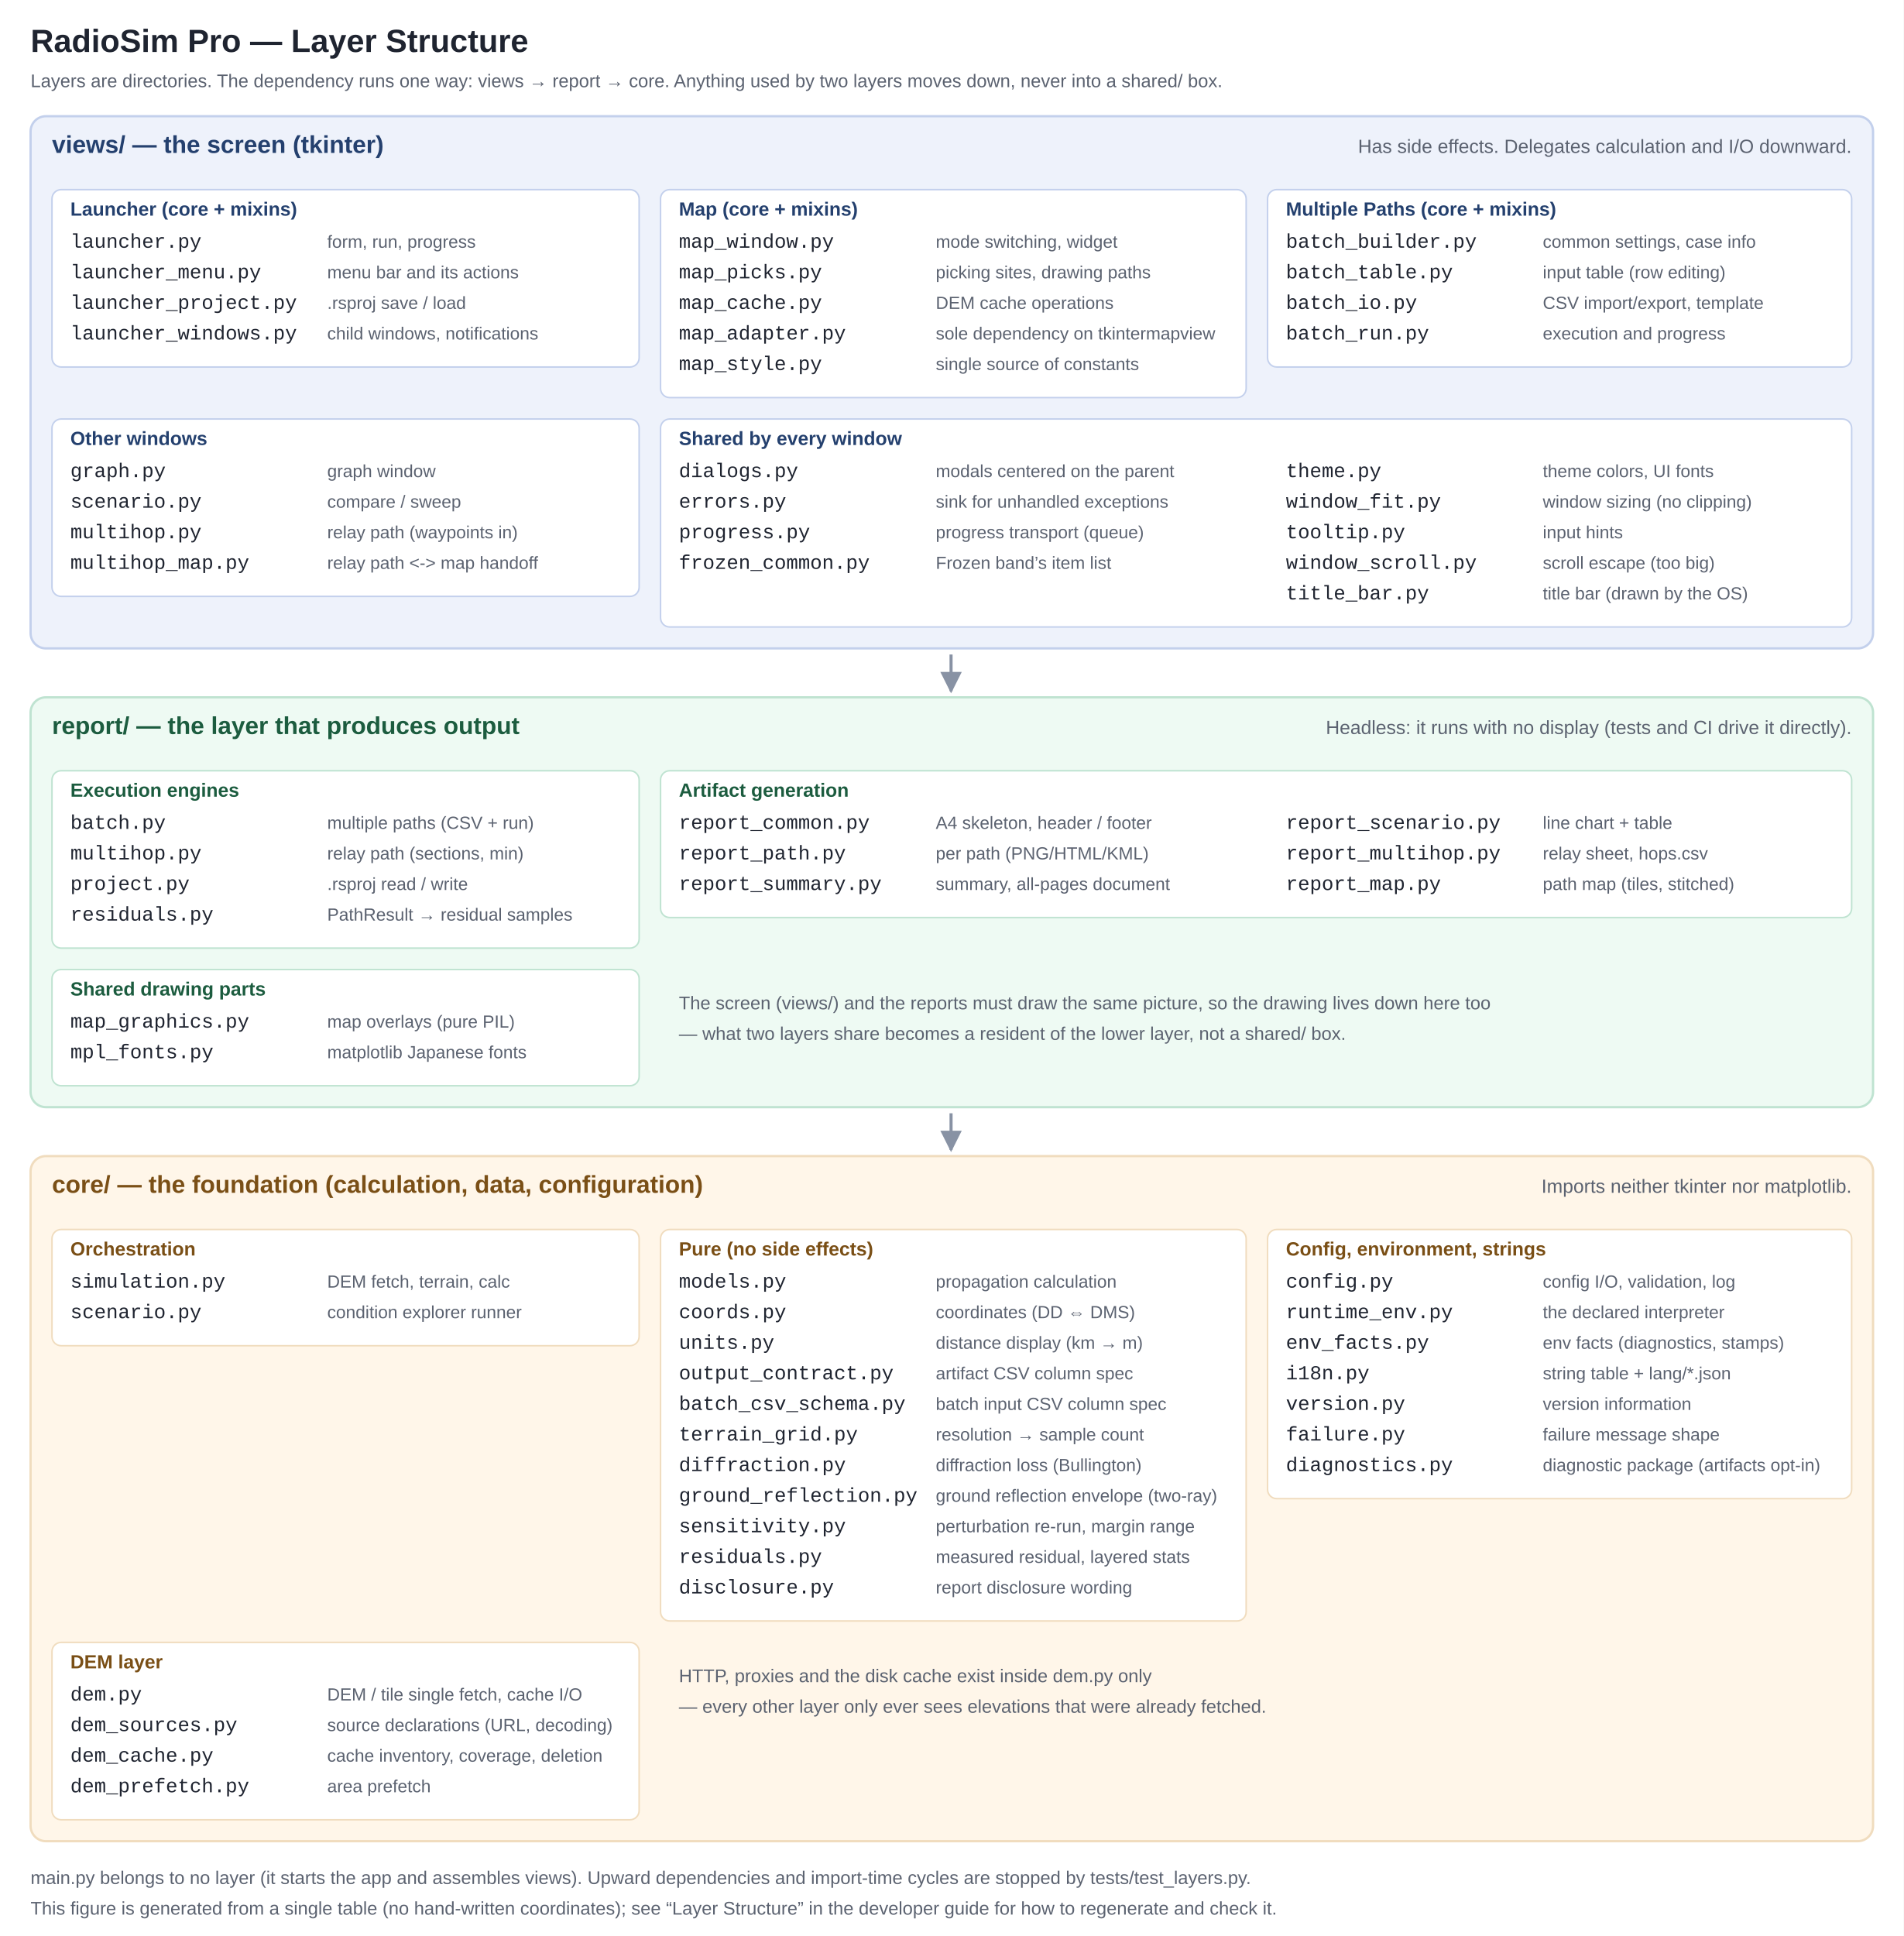
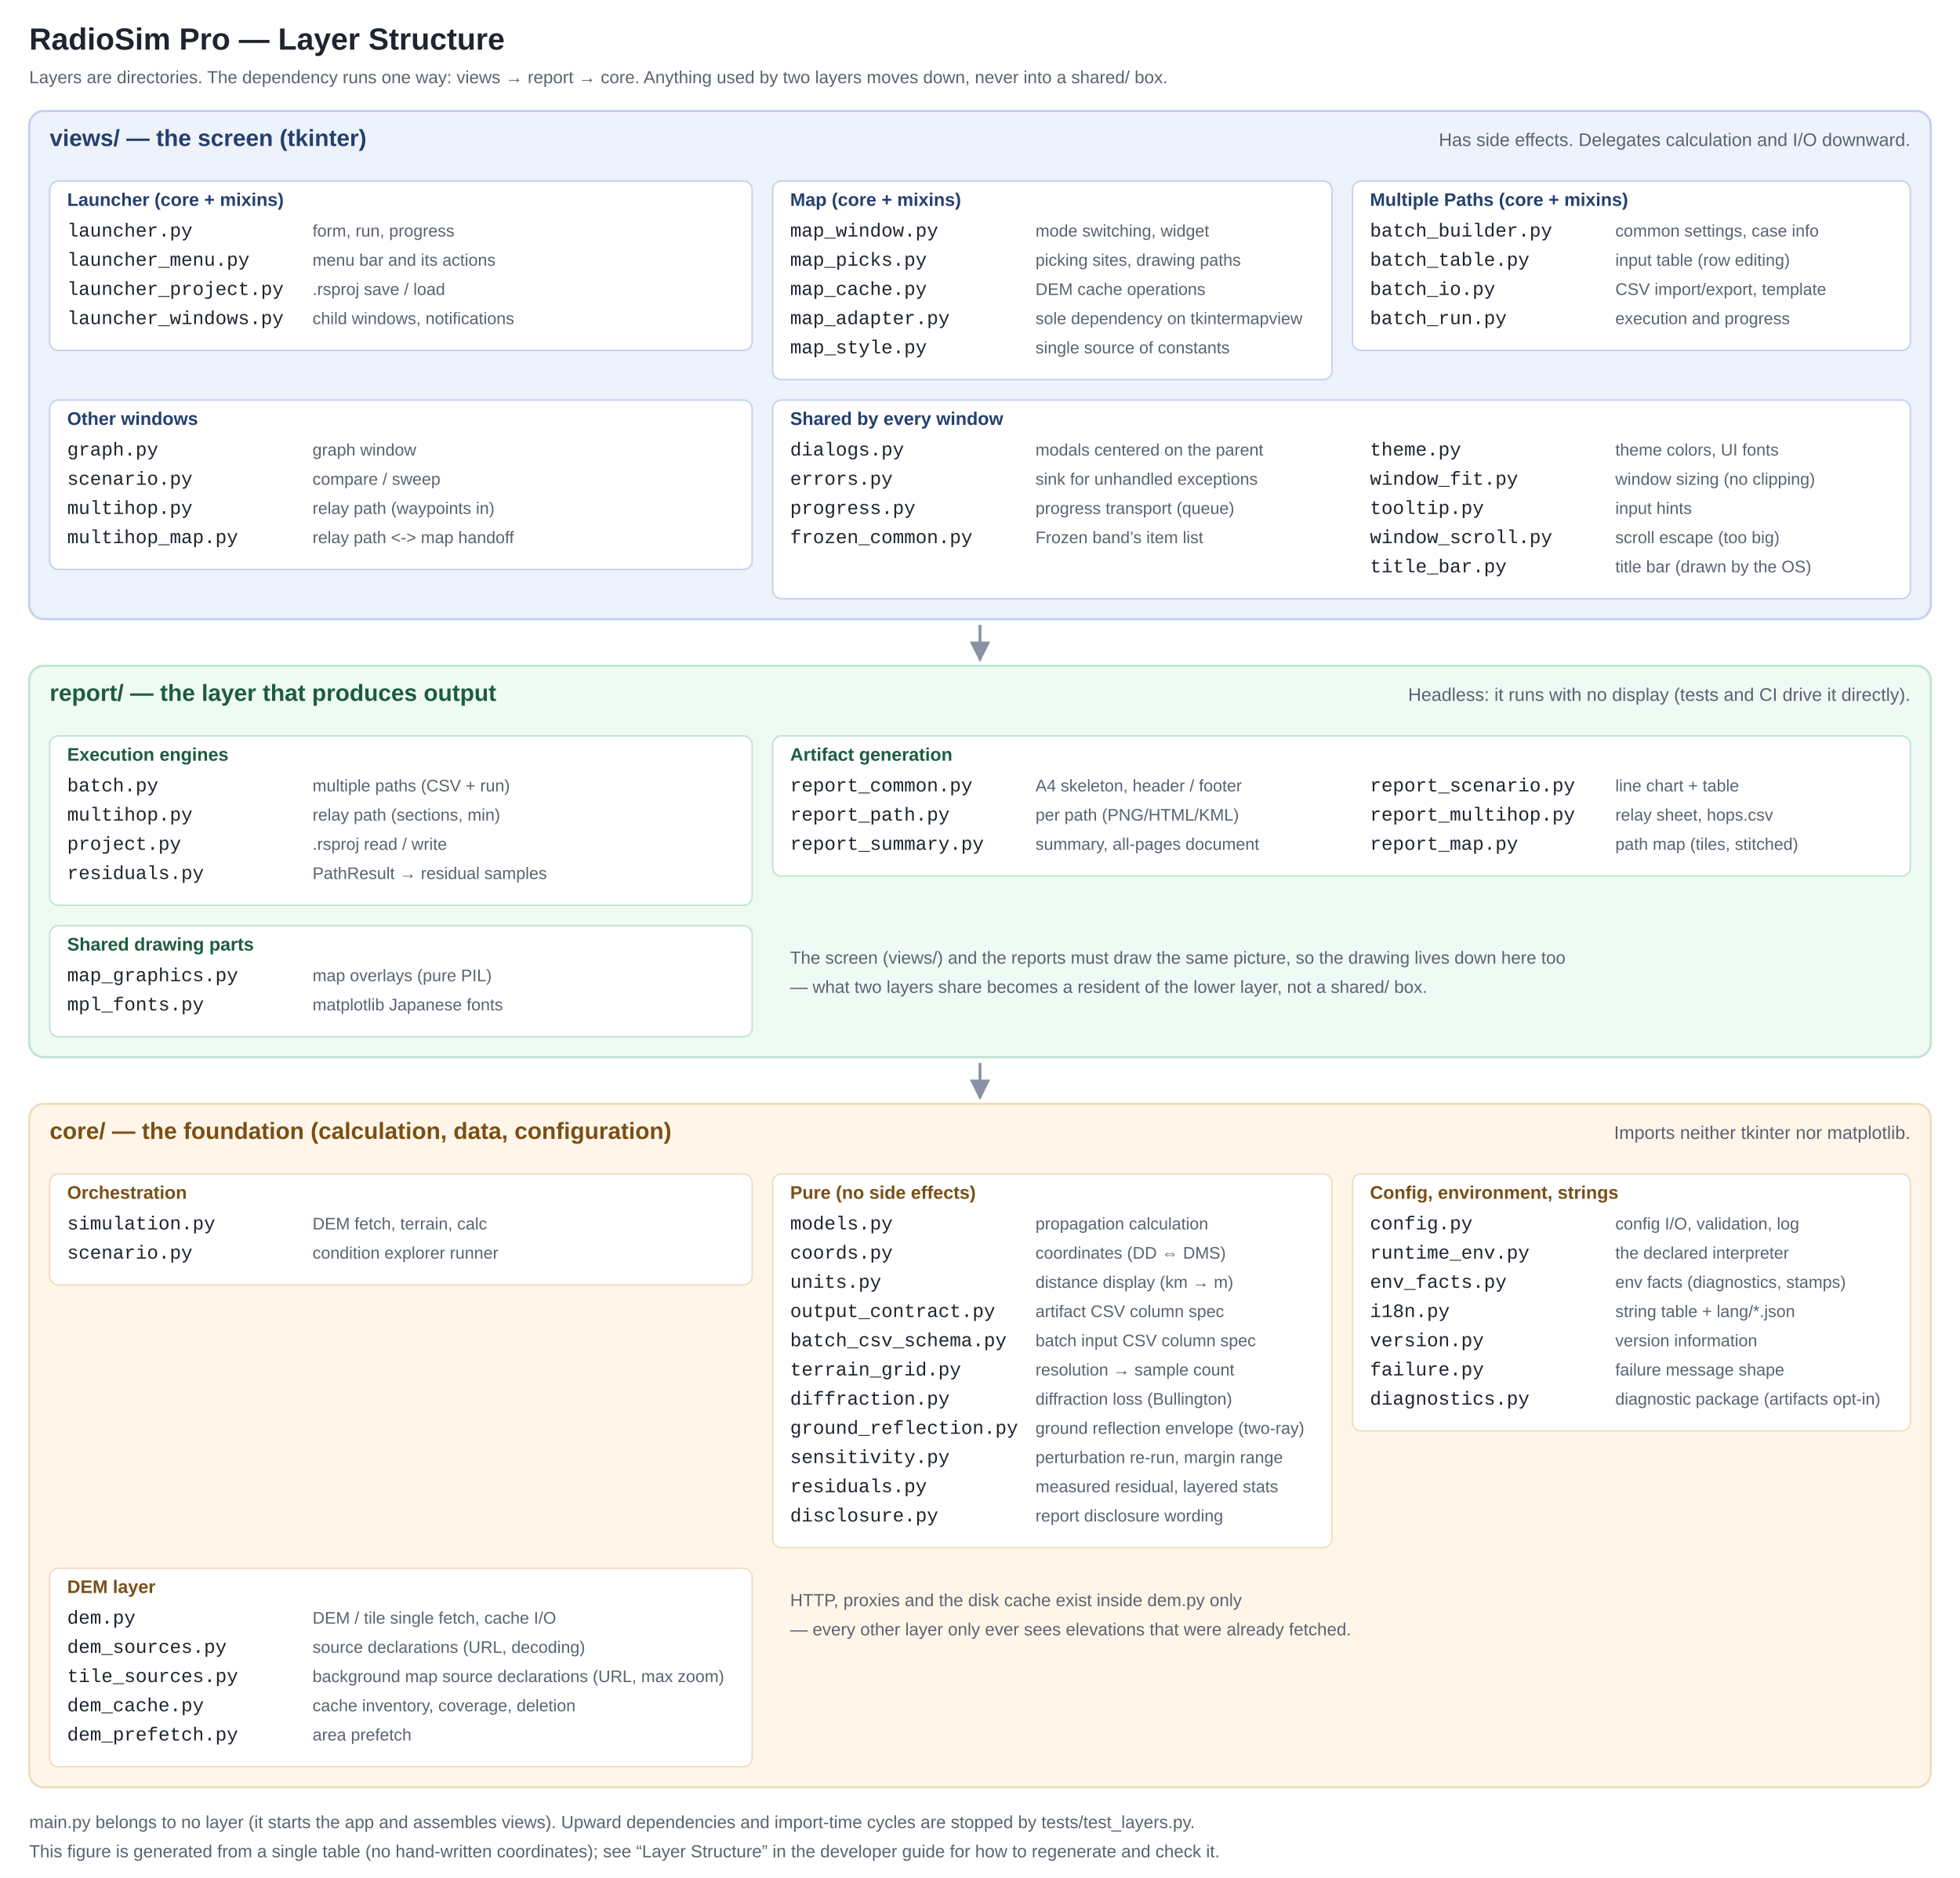
- <svg xmlns="http://www.w3.org/2000/svg" viewBox="0 0 1245 1266" width="1245" height="1266" role="img" aria-labelledby="ttl desc" font-family="Arial,Helvetica,'Segoe UI',sans-serif">
+ <svg xmlns="http://www.w3.org/2000/svg" viewBox="0 0 1342 1286" width="1342" height="1286" role="img" aria-labelledby="ttl desc" font-family="Arial,Helvetica,'Segoe UI',sans-serif">
  <defs>
    <marker id="ar" viewBox="0 0 10 10" refX="9" refY="5" markerWidth="7" markerHeight="7" orient="auto-start-reverse">
      <path d="M0,0 L10,5 L0,10 z" fill="#8892a4" />
    </marker>
    <style>
      .band  { stroke-width:1.5 }
      .card  { fill:#ffffff; stroke-width:1 }
      .lname { font-size:16px; font-weight:700 }
      .lrule { font-size:12.5px; fill:#5b6270 }
      .ctitle{ font-size:12.5px; font-weight:700 }
      .mod   { font-size:13px; font-family:Consolas,'Courier New',monospace; fill:#1f2430 }
      .role  { font-size:11.5px; fill:#5b6270 }
      .note  { font-size:12px; fill:#5b6270 }
      .arrow { stroke:#8892a4; stroke-width:2; marker-end:url(#ar) }
    </style>
  </defs>
-   <rect width="1245" height="1266" fill="#ffffff" />
+   <rect width="1342" height="1286" fill="#ffffff" />
  <text x="20" y="34" font-size="21" font-weight="700" fill="#1f2430">RadioSim Pro — Layer Structure</text>
  <text x="20" y="57" class="note">Layers are directories. The dependency runs one way: views → report → core. Anything used by two layers moves down, never into a shared/ box.</text>
-   <rect class="band" x="20" y="76" width="1205" height="348" rx="10" fill="#eef2fb" stroke="#c3d0ec" />
+   <rect class="band" x="20" y="76" width="1302" height="348" rx="10" fill="#eef2fb" stroke="#c3d0ec" />
  <text x="34" y="100" class="lname" fill="#24406e">views/ — the screen (tkinter)</text>
-   <text x="1211" y="100" class="lrule" text-anchor="end">Has side effects. Delegates calculation and I/O downward.</text>
-   <g>
-     <rect class="card" x="34" y="124" width="384" height="116" rx="6" stroke="#c3d0ec" />
+   <text x="1308" y="100" class="lrule" text-anchor="end">Has side effects. Delegates calculation and I/O downward.</text>
+   <g>
+     <rect class="card" x="34" y="124" width="481" height="116" rx="6" stroke="#c3d0ec" />
    <text x="46" y="141" class="ctitle" fill="#24406e">Launcher (core + mixins)</text>
    <text x="46" y="162" class="mod">launcher.py</text>
    <text x="214" y="162" class="role">form, run, progress</text>
    <text x="46" y="182" class="mod">launcher_menu.py</text>
    <text x="214" y="182" class="role">menu bar and its actions</text>
    <text x="46" y="202" class="mod">launcher_project.py</text>
    <text x="214" y="202" class="role">.rsproj save / load</text>
    <text x="46" y="222" class="mod">launcher_windows.py</text>
    <text x="214" y="222" class="role">child windows, notifications</text>
-     <rect class="card" x="432" y="124" width="383" height="136" rx="6" stroke="#c3d0ec" />
-     <text x="444" y="141" class="ctitle" fill="#24406e">Map (core + mixins)</text>
-     <text x="444" y="162" class="mod">map_window.py</text>
-     <text x="612" y="162" class="role">mode switching, widget</text>
-     <text x="444" y="182" class="mod">map_picks.py</text>
-     <text x="612" y="182" class="role">picking sites, drawing paths</text>
-     <text x="444" y="202" class="mod">map_cache.py</text>
-     <text x="612" y="202" class="role">DEM cache operations</text>
-     <text x="444" y="222" class="mod">map_adapter.py</text>
-     <text x="612" y="222" class="role">sole dependency on tkintermapview</text>
-     <text x="444" y="242" class="mod">map_style.py</text>
-     <text x="612" y="242" class="role">single source of constants</text>
-     <rect class="card" x="829" y="124" width="382" height="116" rx="6" stroke="#c3d0ec" />
-     <text x="841" y="141" class="ctitle" fill="#24406e">Multiple Paths (core + mixins)</text>
-     <text x="841" y="162" class="mod">batch_builder.py</text>
-     <text x="1009" y="162" class="role">common settings, case info</text>
-     <text x="841" y="182" class="mod">batch_table.py</text>
-     <text x="1009" y="182" class="role">input table (row editing)</text>
-     <text x="841" y="202" class="mod">batch_io.py</text>
-     <text x="1009" y="202" class="role">CSV import/export, template</text>
-     <text x="841" y="222" class="mod">batch_run.py</text>
-     <text x="1009" y="222" class="role">execution and progress</text>
-   </g>
-   <g>
-     <rect class="card" x="34" y="274" width="384" height="116" rx="6" stroke="#c3d0ec" />
+     <rect class="card" x="529" y="124" width="383" height="136" rx="6" stroke="#c3d0ec" />
+     <text x="541" y="141" class="ctitle" fill="#24406e">Map (core + mixins)</text>
+     <text x="541" y="162" class="mod">map_window.py</text>
+     <text x="709" y="162" class="role">mode switching, widget</text>
+     <text x="541" y="182" class="mod">map_picks.py</text>
+     <text x="709" y="182" class="role">picking sites, drawing paths</text>
+     <text x="541" y="202" class="mod">map_cache.py</text>
+     <text x="709" y="202" class="role">DEM cache operations</text>
+     <text x="541" y="222" class="mod">map_adapter.py</text>
+     <text x="709" y="222" class="role">sole dependency on tkintermapview</text>
+     <text x="541" y="242" class="mod">map_style.py</text>
+     <text x="709" y="242" class="role">single source of constants</text>
+     <rect class="card" x="926" y="124" width="382" height="116" rx="6" stroke="#c3d0ec" />
+     <text x="938" y="141" class="ctitle" fill="#24406e">Multiple Paths (core + mixins)</text>
+     <text x="938" y="162" class="mod">batch_builder.py</text>
+     <text x="1106" y="162" class="role">common settings, case info</text>
+     <text x="938" y="182" class="mod">batch_table.py</text>
+     <text x="1106" y="182" class="role">input table (row editing)</text>
+     <text x="938" y="202" class="mod">batch_io.py</text>
+     <text x="1106" y="202" class="role">CSV import/export, template</text>
+     <text x="938" y="222" class="mod">batch_run.py</text>
+     <text x="1106" y="222" class="role">execution and progress</text>
+   </g>
+   <g>
+     <rect class="card" x="34" y="274" width="481" height="116" rx="6" stroke="#c3d0ec" />
    <text x="46" y="291" class="ctitle" fill="#24406e">Other windows</text>
    <text x="46" y="312" class="mod">graph.py</text>
    <text x="214" y="312" class="role">graph window</text>
    <text x="46" y="332" class="mod">scenario.py</text>
    <text x="214" y="332" class="role">compare / sweep</text>
    <text x="46" y="352" class="mod">multihop.py</text>
    <text x="214" y="352" class="role">relay path (waypoints in)</text>
    <text x="46" y="372" class="mod">multihop_map.py</text>
    <text x="214" y="372" class="role">relay path &lt;-&gt; map handoff</text>
-     <rect class="card" x="432" y="274" width="779" height="136" rx="6" stroke="#c3d0ec" />
-     <text x="444" y="291" class="ctitle" fill="#24406e">Shared by every window</text>
-     <text x="444" y="312" class="mod">dialogs.py</text>
-     <text x="612" y="312" class="role">modals centered on the parent</text>
-     <text x="444" y="332" class="mod">errors.py</text>
-     <text x="612" y="332" class="role">sink for unhandled exceptions</text>
-     <text x="444" y="352" class="mod">progress.py</text>
-     <text x="612" y="352" class="role">progress transport (queue)</text>
-     <text x="444" y="372" class="mod">frozen_common.py</text>
-     <text x="612" y="372" class="role">Frozen band’s item list</text>
-     <text x="841" y="312" class="mod">theme.py</text>
-     <text x="1009" y="312" class="role">theme colors, UI fonts</text>
-     <text x="841" y="332" class="mod">window_fit.py</text>
-     <text x="1009" y="332" class="role">window sizing (no clipping)</text>
-     <text x="841" y="352" class="mod">tooltip.py</text>
-     <text x="1009" y="352" class="role">input hints</text>
-     <text x="841" y="372" class="mod">window_scroll.py</text>
-     <text x="1009" y="372" class="role">scroll escape (too big)</text>
-     <text x="841" y="392" class="mod">title_bar.py</text>
-     <text x="1009" y="392" class="role">title bar (drawn by the OS)</text>
-   </g>
-   <line class="arrow" x1="622" y1="428" x2="622" y2="452" />
-   <rect class="band" x="20" y="456" width="1205" height="268" rx="10" fill="#eefaf3" stroke="#bfe3d1" />
+     <rect class="card" x="529" y="274" width="779" height="136" rx="6" stroke="#c3d0ec" />
+     <text x="541" y="291" class="ctitle" fill="#24406e">Shared by every window</text>
+     <text x="541" y="312" class="mod">dialogs.py</text>
+     <text x="709" y="312" class="role">modals centered on the parent</text>
+     <text x="541" y="332" class="mod">errors.py</text>
+     <text x="709" y="332" class="role">sink for unhandled exceptions</text>
+     <text x="541" y="352" class="mod">progress.py</text>
+     <text x="709" y="352" class="role">progress transport (queue)</text>
+     <text x="541" y="372" class="mod">frozen_common.py</text>
+     <text x="709" y="372" class="role">Frozen band’s item list</text>
+     <text x="938" y="312" class="mod">theme.py</text>
+     <text x="1106" y="312" class="role">theme colors, UI fonts</text>
+     <text x="938" y="332" class="mod">window_fit.py</text>
+     <text x="1106" y="332" class="role">window sizing (no clipping)</text>
+     <text x="938" y="352" class="mod">tooltip.py</text>
+     <text x="1106" y="352" class="role">input hints</text>
+     <text x="938" y="372" class="mod">window_scroll.py</text>
+     <text x="1106" y="372" class="role">scroll escape (too big)</text>
+     <text x="938" y="392" class="mod">title_bar.py</text>
+     <text x="1106" y="392" class="role">title bar (drawn by the OS)</text>
+   </g>
+   <line class="arrow" x1="671" y1="428" x2="671" y2="452" />
+   <rect class="band" x="20" y="456" width="1302" height="268" rx="10" fill="#eefaf3" stroke="#bfe3d1" />
  <text x="34" y="480" class="lname" fill="#1c5c3f">report/ — the layer that produces output</text>
-   <text x="1211" y="480" class="lrule" text-anchor="end">Headless: it runs with no display (tests and CI drive it directly).</text>
-   <g>
-     <rect class="card" x="34" y="504" width="384" height="116" rx="6" stroke="#bfe3d1" />
+   <text x="1308" y="480" class="lrule" text-anchor="end">Headless: it runs with no display (tests and CI drive it directly).</text>
+   <g>
+     <rect class="card" x="34" y="504" width="481" height="116" rx="6" stroke="#bfe3d1" />
    <text x="46" y="521" class="ctitle" fill="#1c5c3f">Execution engines</text>
    <text x="46" y="542" class="mod">batch.py</text>
    <text x="214" y="542" class="role">multiple paths (CSV + run)</text>
    <text x="46" y="562" class="mod">multihop.py</text>
    <text x="214" y="562" class="role">relay path (sections, min)</text>
    <text x="46" y="582" class="mod">project.py</text>
    <text x="214" y="582" class="role">.rsproj read / write</text>
    <text x="46" y="602" class="mod">residuals.py</text>
    <text x="214" y="602" class="role">PathResult → residual samples</text>
-     <rect class="card" x="432" y="504" width="779" height="96" rx="6" stroke="#bfe3d1" />
-     <text x="444" y="521" class="ctitle" fill="#1c5c3f">Artifact generation</text>
-     <text x="444" y="542" class="mod">report_common.py</text>
-     <text x="612" y="542" class="role">A4 skeleton, header / footer</text>
-     <text x="444" y="562" class="mod">report_path.py</text>
-     <text x="612" y="562" class="role">per path (PNG/HTML/KML)</text>
-     <text x="444" y="582" class="mod">report_summary.py</text>
-     <text x="612" y="582" class="role">summary, all-pages document</text>
-     <text x="841" y="542" class="mod">report_scenario.py</text>
-     <text x="1009" y="542" class="role">line chart + table</text>
-     <text x="841" y="562" class="mod">report_multihop.py</text>
-     <text x="1009" y="562" class="role">relay sheet, hops.csv</text>
-     <text x="841" y="582" class="mod">report_map.py</text>
-     <text x="1009" y="582" class="role">path map (tiles, stitched)</text>
-   </g>
-   <g>
-     <rect class="card" x="34" y="634" width="384" height="76" rx="6" stroke="#bfe3d1" />
+     <rect class="card" x="529" y="504" width="779" height="96" rx="6" stroke="#bfe3d1" />
+     <text x="541" y="521" class="ctitle" fill="#1c5c3f">Artifact generation</text>
+     <text x="541" y="542" class="mod">report_common.py</text>
+     <text x="709" y="542" class="role">A4 skeleton, header / footer</text>
+     <text x="541" y="562" class="mod">report_path.py</text>
+     <text x="709" y="562" class="role">per path (PNG/HTML/KML)</text>
+     <text x="541" y="582" class="mod">report_summary.py</text>
+     <text x="709" y="582" class="role">summary, all-pages document</text>
+     <text x="938" y="542" class="mod">report_scenario.py</text>
+     <text x="1106" y="542" class="role">line chart + table</text>
+     <text x="938" y="562" class="mod">report_multihop.py</text>
+     <text x="1106" y="562" class="role">relay sheet, hops.csv</text>
+     <text x="938" y="582" class="mod">report_map.py</text>
+     <text x="1106" y="582" class="role">path map (tiles, stitched)</text>
+   </g>
+   <g>
+     <rect class="card" x="34" y="634" width="481" height="76" rx="6" stroke="#bfe3d1" />
    <text x="46" y="651" class="ctitle" fill="#1c5c3f">Shared drawing parts</text>
    <text x="46" y="672" class="mod">map_graphics.py</text>
    <text x="214" y="672" class="role">map overlays (pure PIL)</text>
    <text x="46" y="692" class="mod">mpl_fonts.py</text>
    <text x="214" y="692" class="role">matplotlib Japanese fonts</text>
-     <text x="444" y="660" class="note">The screen (views/) and the reports must draw the same picture, so the drawing lives down here too</text>
-     <text x="444" y="680" class="note">— what two layers share becomes a resident of the lower layer, not a shared/ box.</text>
-   </g>
-   <line class="arrow" x1="622" y1="728" x2="622" y2="752" />
-   <rect class="band" x="20" y="756" width="1205" height="448" rx="10" fill="#fff6e9" stroke="#f0dcbe" />
+     <text x="541" y="660" class="note">The screen (views/) and the reports must draw the same picture, so the drawing lives down here too</text>
+     <text x="541" y="680" class="note">— what two layers share becomes a resident of the lower layer, not a shared/ box.</text>
+   </g>
+   <line class="arrow" x1="671" y1="728" x2="671" y2="752" />
+   <rect class="band" x="20" y="756" width="1302" height="468" rx="10" fill="#fff6e9" stroke="#f0dcbe" />
  <text x="34" y="780" class="lname" fill="#7a4f16">core/ — the foundation (calculation, data, configuration)</text>
-   <text x="1211" y="780" class="lrule" text-anchor="end">Imports neither tkinter nor matplotlib.</text>
-   <g>
-     <rect class="card" x="34" y="804" width="384" height="76" rx="6" stroke="#f0dcbe" />
+   <text x="1308" y="780" class="lrule" text-anchor="end">Imports neither tkinter nor matplotlib.</text>
+   <g>
+     <rect class="card" x="34" y="804" width="481" height="76" rx="6" stroke="#f0dcbe" />
    <text x="46" y="821" class="ctitle" fill="#7a4f16">Orchestration</text>
    <text x="46" y="842" class="mod">simulation.py</text>
    <text x="214" y="842" class="role">DEM fetch, terrain, calc</text>
    <text x="46" y="862" class="mod">scenario.py</text>
    <text x="214" y="862" class="role">condition explorer runner</text>
-     <rect class="card" x="432" y="804" width="383" height="256" rx="6" stroke="#f0dcbe" />
-     <text x="444" y="821" class="ctitle" fill="#7a4f16">Pure (no side effects)</text>
-     <text x="444" y="842" class="mod">models.py</text>
-     <text x="612" y="842" class="role">propagation calculation</text>
-     <text x="444" y="862" class="mod">coords.py</text>
-     <text x="612" y="862" class="role">coordinates (DD ⇔ DMS)</text>
-     <text x="444" y="882" class="mod">units.py</text>
-     <text x="612" y="882" class="role">distance display (km → m)</text>
-     <text x="444" y="902" class="mod">output_contract.py</text>
-     <text x="612" y="902" class="role">artifact CSV column spec</text>
-     <text x="444" y="922" class="mod">batch_csv_schema.py</text>
-     <text x="612" y="922" class="role">batch input CSV column spec</text>
-     <text x="444" y="942" class="mod">terrain_grid.py</text>
-     <text x="612" y="942" class="role">resolution → sample count</text>
-     <text x="444" y="962" class="mod">diffraction.py</text>
-     <text x="612" y="962" class="role">diffraction loss (Bullington)</text>
-     <text x="444" y="982" class="mod">ground_reflection.py</text>
-     <text x="612" y="982" class="role">ground reflection envelope (two-ray)</text>
-     <text x="444" y="1002" class="mod">sensitivity.py</text>
-     <text x="612" y="1002" class="role">perturbation re-run, margin range</text>
-     <text x="444" y="1022" class="mod">residuals.py</text>
-     <text x="612" y="1022" class="role">measured residual, layered stats</text>
-     <text x="444" y="1042" class="mod">disclosure.py</text>
-     <text x="612" y="1042" class="role">report disclosure wording</text>
-     <rect class="card" x="829" y="804" width="382" height="176" rx="6" stroke="#f0dcbe" />
-     <text x="841" y="821" class="ctitle" fill="#7a4f16">Config, environment, strings</text>
-     <text x="841" y="842" class="mod">config.py</text>
-     <text x="1009" y="842" class="role">config I/O, validation, log</text>
-     <text x="841" y="862" class="mod">runtime_env.py</text>
-     <text x="1009" y="862" class="role">the declared interpreter</text>
-     <text x="841" y="882" class="mod">env_facts.py</text>
-     <text x="1009" y="882" class="role">env facts (diagnostics, stamps)</text>
-     <text x="841" y="902" class="mod">i18n.py</text>
-     <text x="1009" y="902" class="role">string table + lang/*.json</text>
-     <text x="841" y="922" class="mod">version.py</text>
-     <text x="1009" y="922" class="role">version information</text>
-     <text x="841" y="942" class="mod">failure.py</text>
-     <text x="1009" y="942" class="role">failure message shape</text>
-     <text x="841" y="962" class="mod">diagnostics.py</text>
-     <text x="1009" y="962" class="role">diagnostic package (artifacts opt-in)</text>
-   </g>
-   <g>
-     <rect class="card" x="34" y="1074" width="384" height="116" rx="6" stroke="#f0dcbe" />
+     <rect class="card" x="529" y="804" width="383" height="256" rx="6" stroke="#f0dcbe" />
+     <text x="541" y="821" class="ctitle" fill="#7a4f16">Pure (no side effects)</text>
+     <text x="541" y="842" class="mod">models.py</text>
+     <text x="709" y="842" class="role">propagation calculation</text>
+     <text x="541" y="862" class="mod">coords.py</text>
+     <text x="709" y="862" class="role">coordinates (DD ⇔ DMS)</text>
+     <text x="541" y="882" class="mod">units.py</text>
+     <text x="709" y="882" class="role">distance display (km → m)</text>
+     <text x="541" y="902" class="mod">output_contract.py</text>
+     <text x="709" y="902" class="role">artifact CSV column spec</text>
+     <text x="541" y="922" class="mod">batch_csv_schema.py</text>
+     <text x="709" y="922" class="role">batch input CSV column spec</text>
+     <text x="541" y="942" class="mod">terrain_grid.py</text>
+     <text x="709" y="942" class="role">resolution → sample count</text>
+     <text x="541" y="962" class="mod">diffraction.py</text>
+     <text x="709" y="962" class="role">diffraction loss (Bullington)</text>
+     <text x="541" y="982" class="mod">ground_reflection.py</text>
+     <text x="709" y="982" class="role">ground reflection envelope (two-ray)</text>
+     <text x="541" y="1002" class="mod">sensitivity.py</text>
+     <text x="709" y="1002" class="role">perturbation re-run, margin range</text>
+     <text x="541" y="1022" class="mod">residuals.py</text>
+     <text x="709" y="1022" class="role">measured residual, layered stats</text>
+     <text x="541" y="1042" class="mod">disclosure.py</text>
+     <text x="709" y="1042" class="role">report disclosure wording</text>
+     <rect class="card" x="926" y="804" width="382" height="176" rx="6" stroke="#f0dcbe" />
+     <text x="938" y="821" class="ctitle" fill="#7a4f16">Config, environment, strings</text>
+     <text x="938" y="842" class="mod">config.py</text>
+     <text x="1106" y="842" class="role">config I/O, validation, log</text>
+     <text x="938" y="862" class="mod">runtime_env.py</text>
+     <text x="1106" y="862" class="role">the declared interpreter</text>
+     <text x="938" y="882" class="mod">env_facts.py</text>
+     <text x="1106" y="882" class="role">env facts (diagnostics, stamps)</text>
+     <text x="938" y="902" class="mod">i18n.py</text>
+     <text x="1106" y="902" class="role">string table + lang/*.json</text>
+     <text x="938" y="922" class="mod">version.py</text>
+     <text x="1106" y="922" class="role">version information</text>
+     <text x="938" y="942" class="mod">failure.py</text>
+     <text x="1106" y="942" class="role">failure message shape</text>
+     <text x="938" y="962" class="mod">diagnostics.py</text>
+     <text x="1106" y="962" class="role">diagnostic package (artifacts opt-in)</text>
+   </g>
+   <g>
+     <rect class="card" x="34" y="1074" width="481" height="136" rx="6" stroke="#f0dcbe" />
    <text x="46" y="1091" class="ctitle" fill="#7a4f16">DEM layer</text>
    <text x="46" y="1112" class="mod">dem.py</text>
    <text x="214" y="1112" class="role">DEM / tile single fetch, cache I/O</text>
    <text x="46" y="1132" class="mod">dem_sources.py</text>
    <text x="214" y="1132" class="role">source declarations (URL, decoding)</text>
-     <text x="46" y="1152" class="mod">dem_cache.py</text>
-     <text x="214" y="1152" class="role">cache inventory, coverage, deletion</text>
-     <text x="46" y="1172" class="mod">dem_prefetch.py</text>
-     <text x="214" y="1172" class="role">area prefetch</text>
-     <text x="444" y="1100" class="note">HTTP, proxies and the disk cache exist inside dem.py only</text>
-     <text x="444" y="1120" class="note">— every other layer only ever sees elevations that were already fetched.</text>
-   </g>
-   <text x="20" y="1232" class="note">main.py belongs to no layer (it starts the app and assembles views). Upward dependencies and import-time cycles are stopped by tests/test_layers.py.</text>
-   <text x="20" y="1252" class="note">This figure is generated from a single table (no hand-written coordinates); see “Layer Structure” in the developer guide for how to regenerate and check it.</text>
+     <text x="46" y="1152" class="mod">tile_sources.py</text>
+     <text x="214" y="1152" class="role">background map source declarations (URL, max zoom)</text>
+     <text x="46" y="1172" class="mod">dem_cache.py</text>
+     <text x="214" y="1172" class="role">cache inventory, coverage, deletion</text>
+     <text x="46" y="1192" class="mod">dem_prefetch.py</text>
+     <text x="214" y="1192" class="role">area prefetch</text>
+     <text x="541" y="1100" class="note">HTTP, proxies and the disk cache exist inside dem.py only</text>
+     <text x="541" y="1120" class="note">— every other layer only ever sees elevations that were already fetched.</text>
+   </g>
+   <text x="20" y="1252" class="note">main.py belongs to no layer (it starts the app and assembles views). Upward dependencies and import-time cycles are stopped by tests/test_layers.py.</text>
+   <text x="20" y="1272" class="note">This figure is generated from a single table (no hand-written coordinates); see “Layer Structure” in the developer guide for how to regenerate and check it.</text>
</svg>
